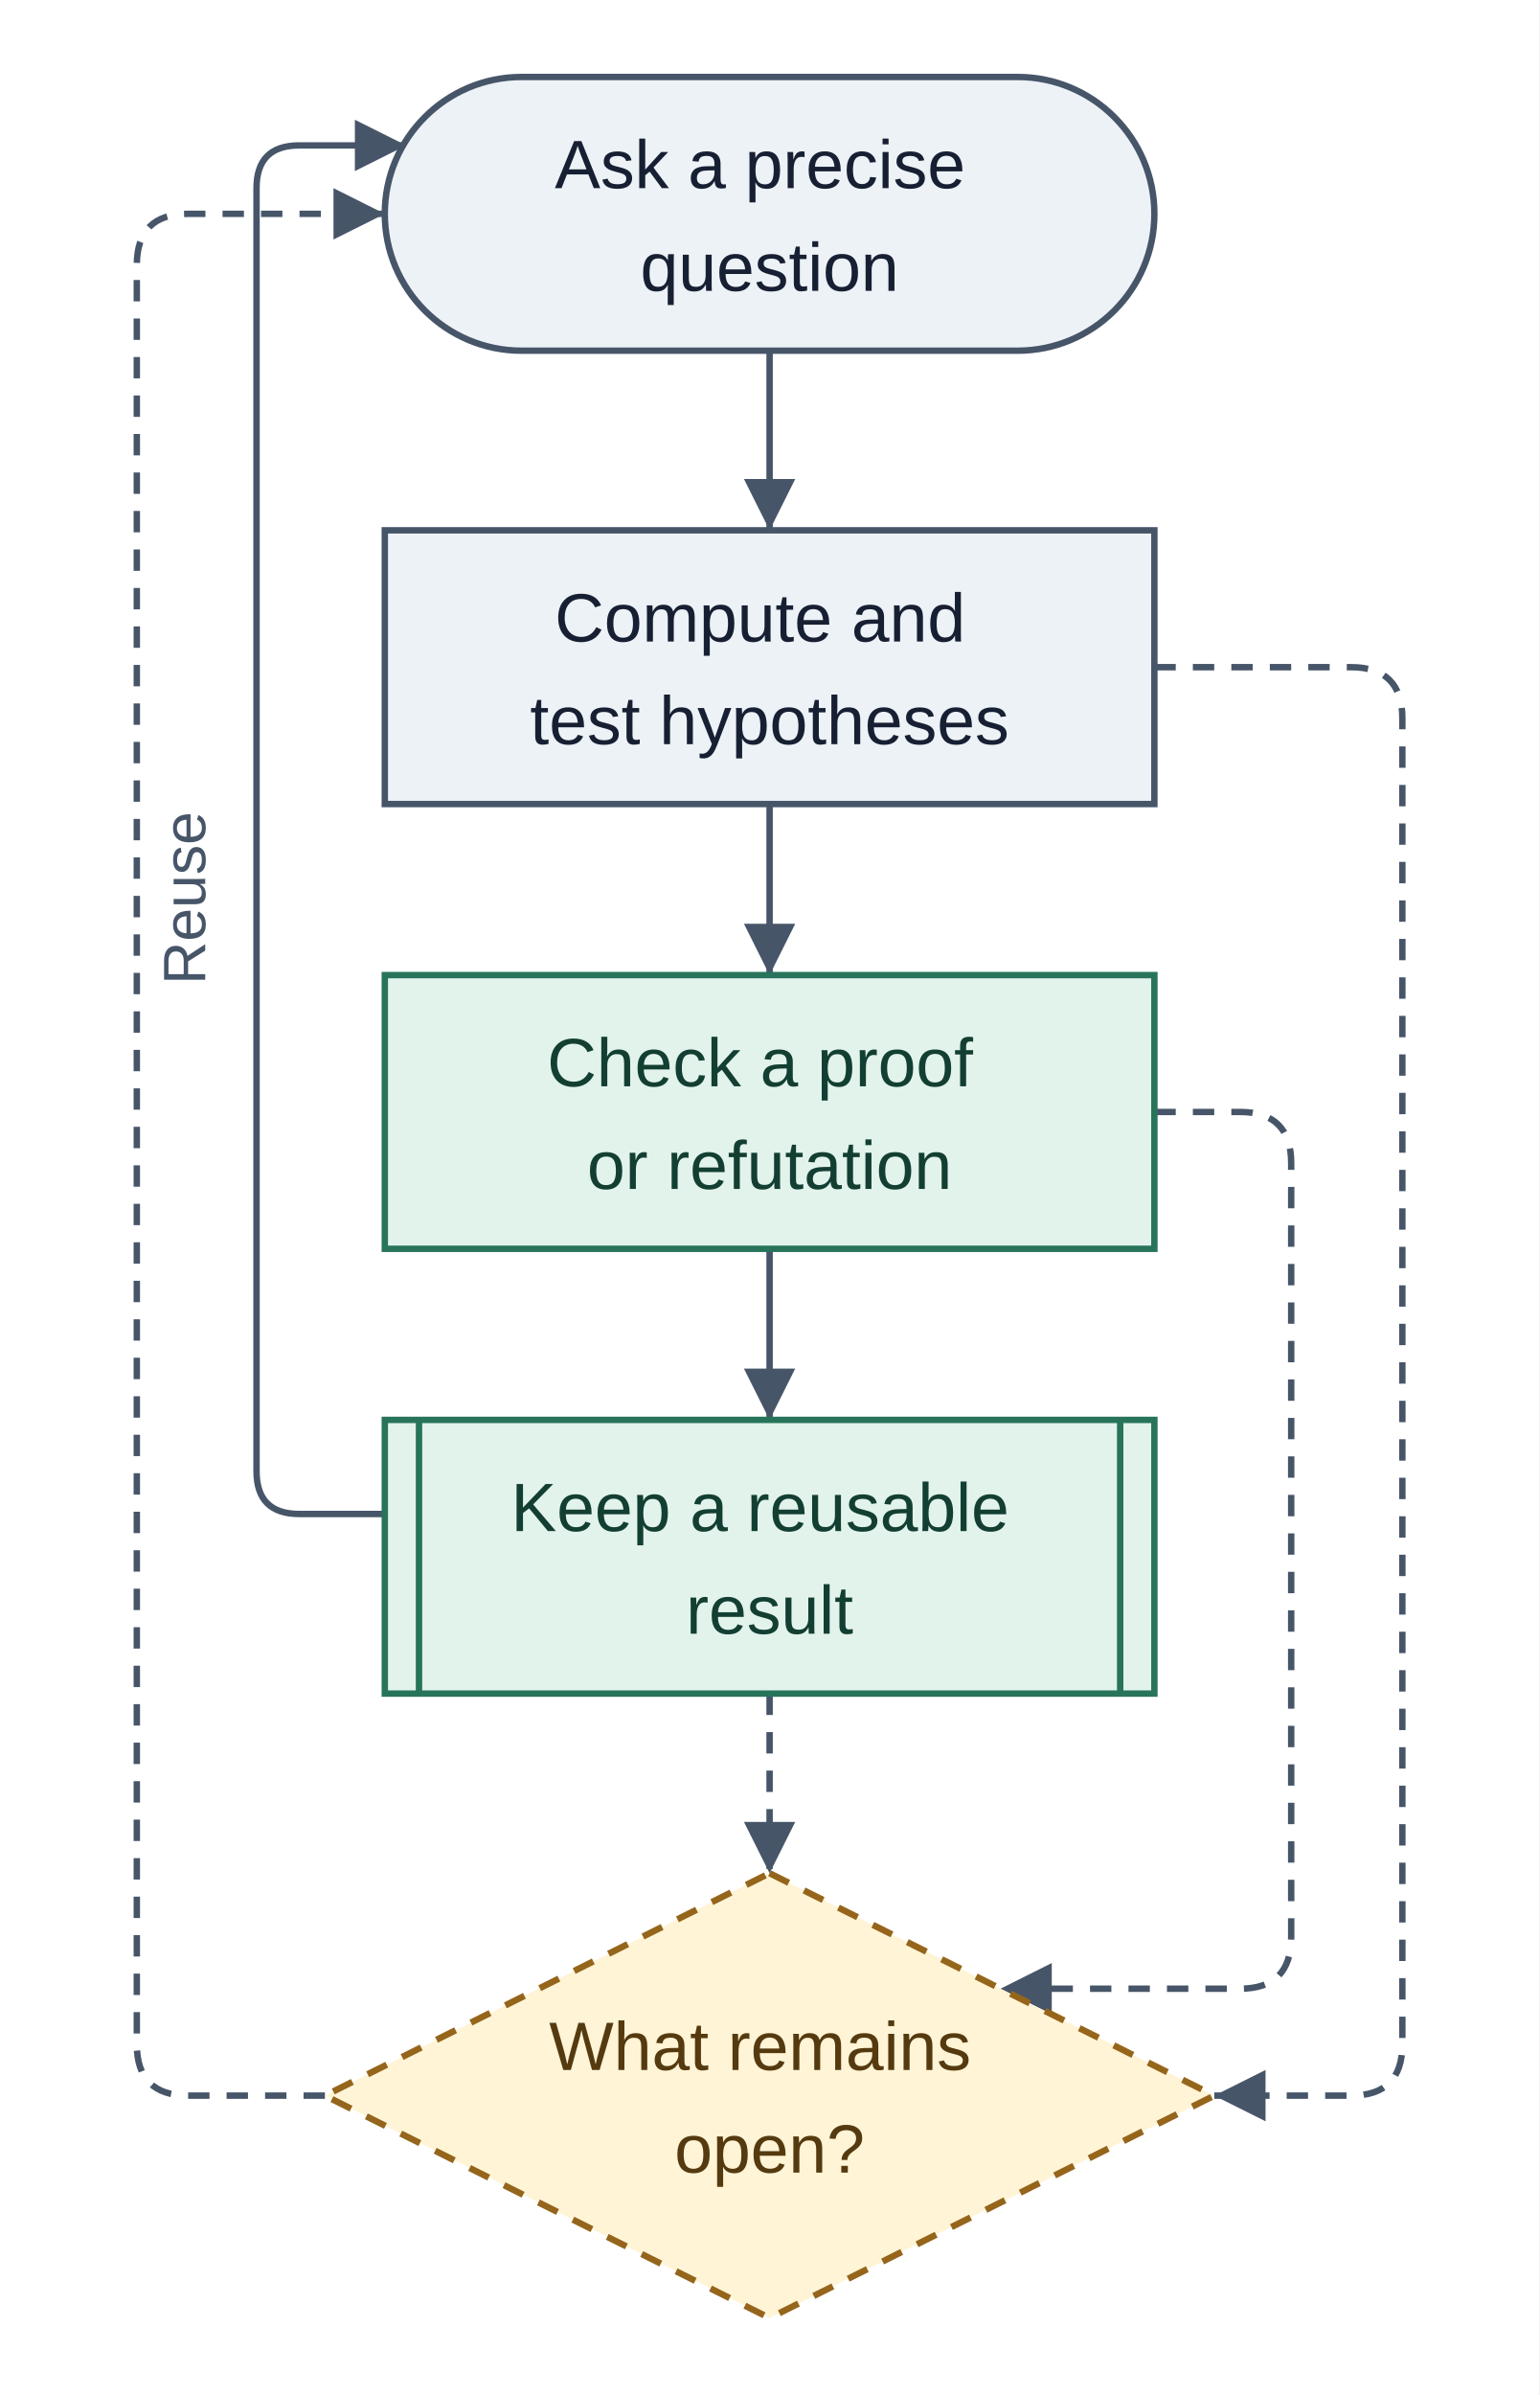
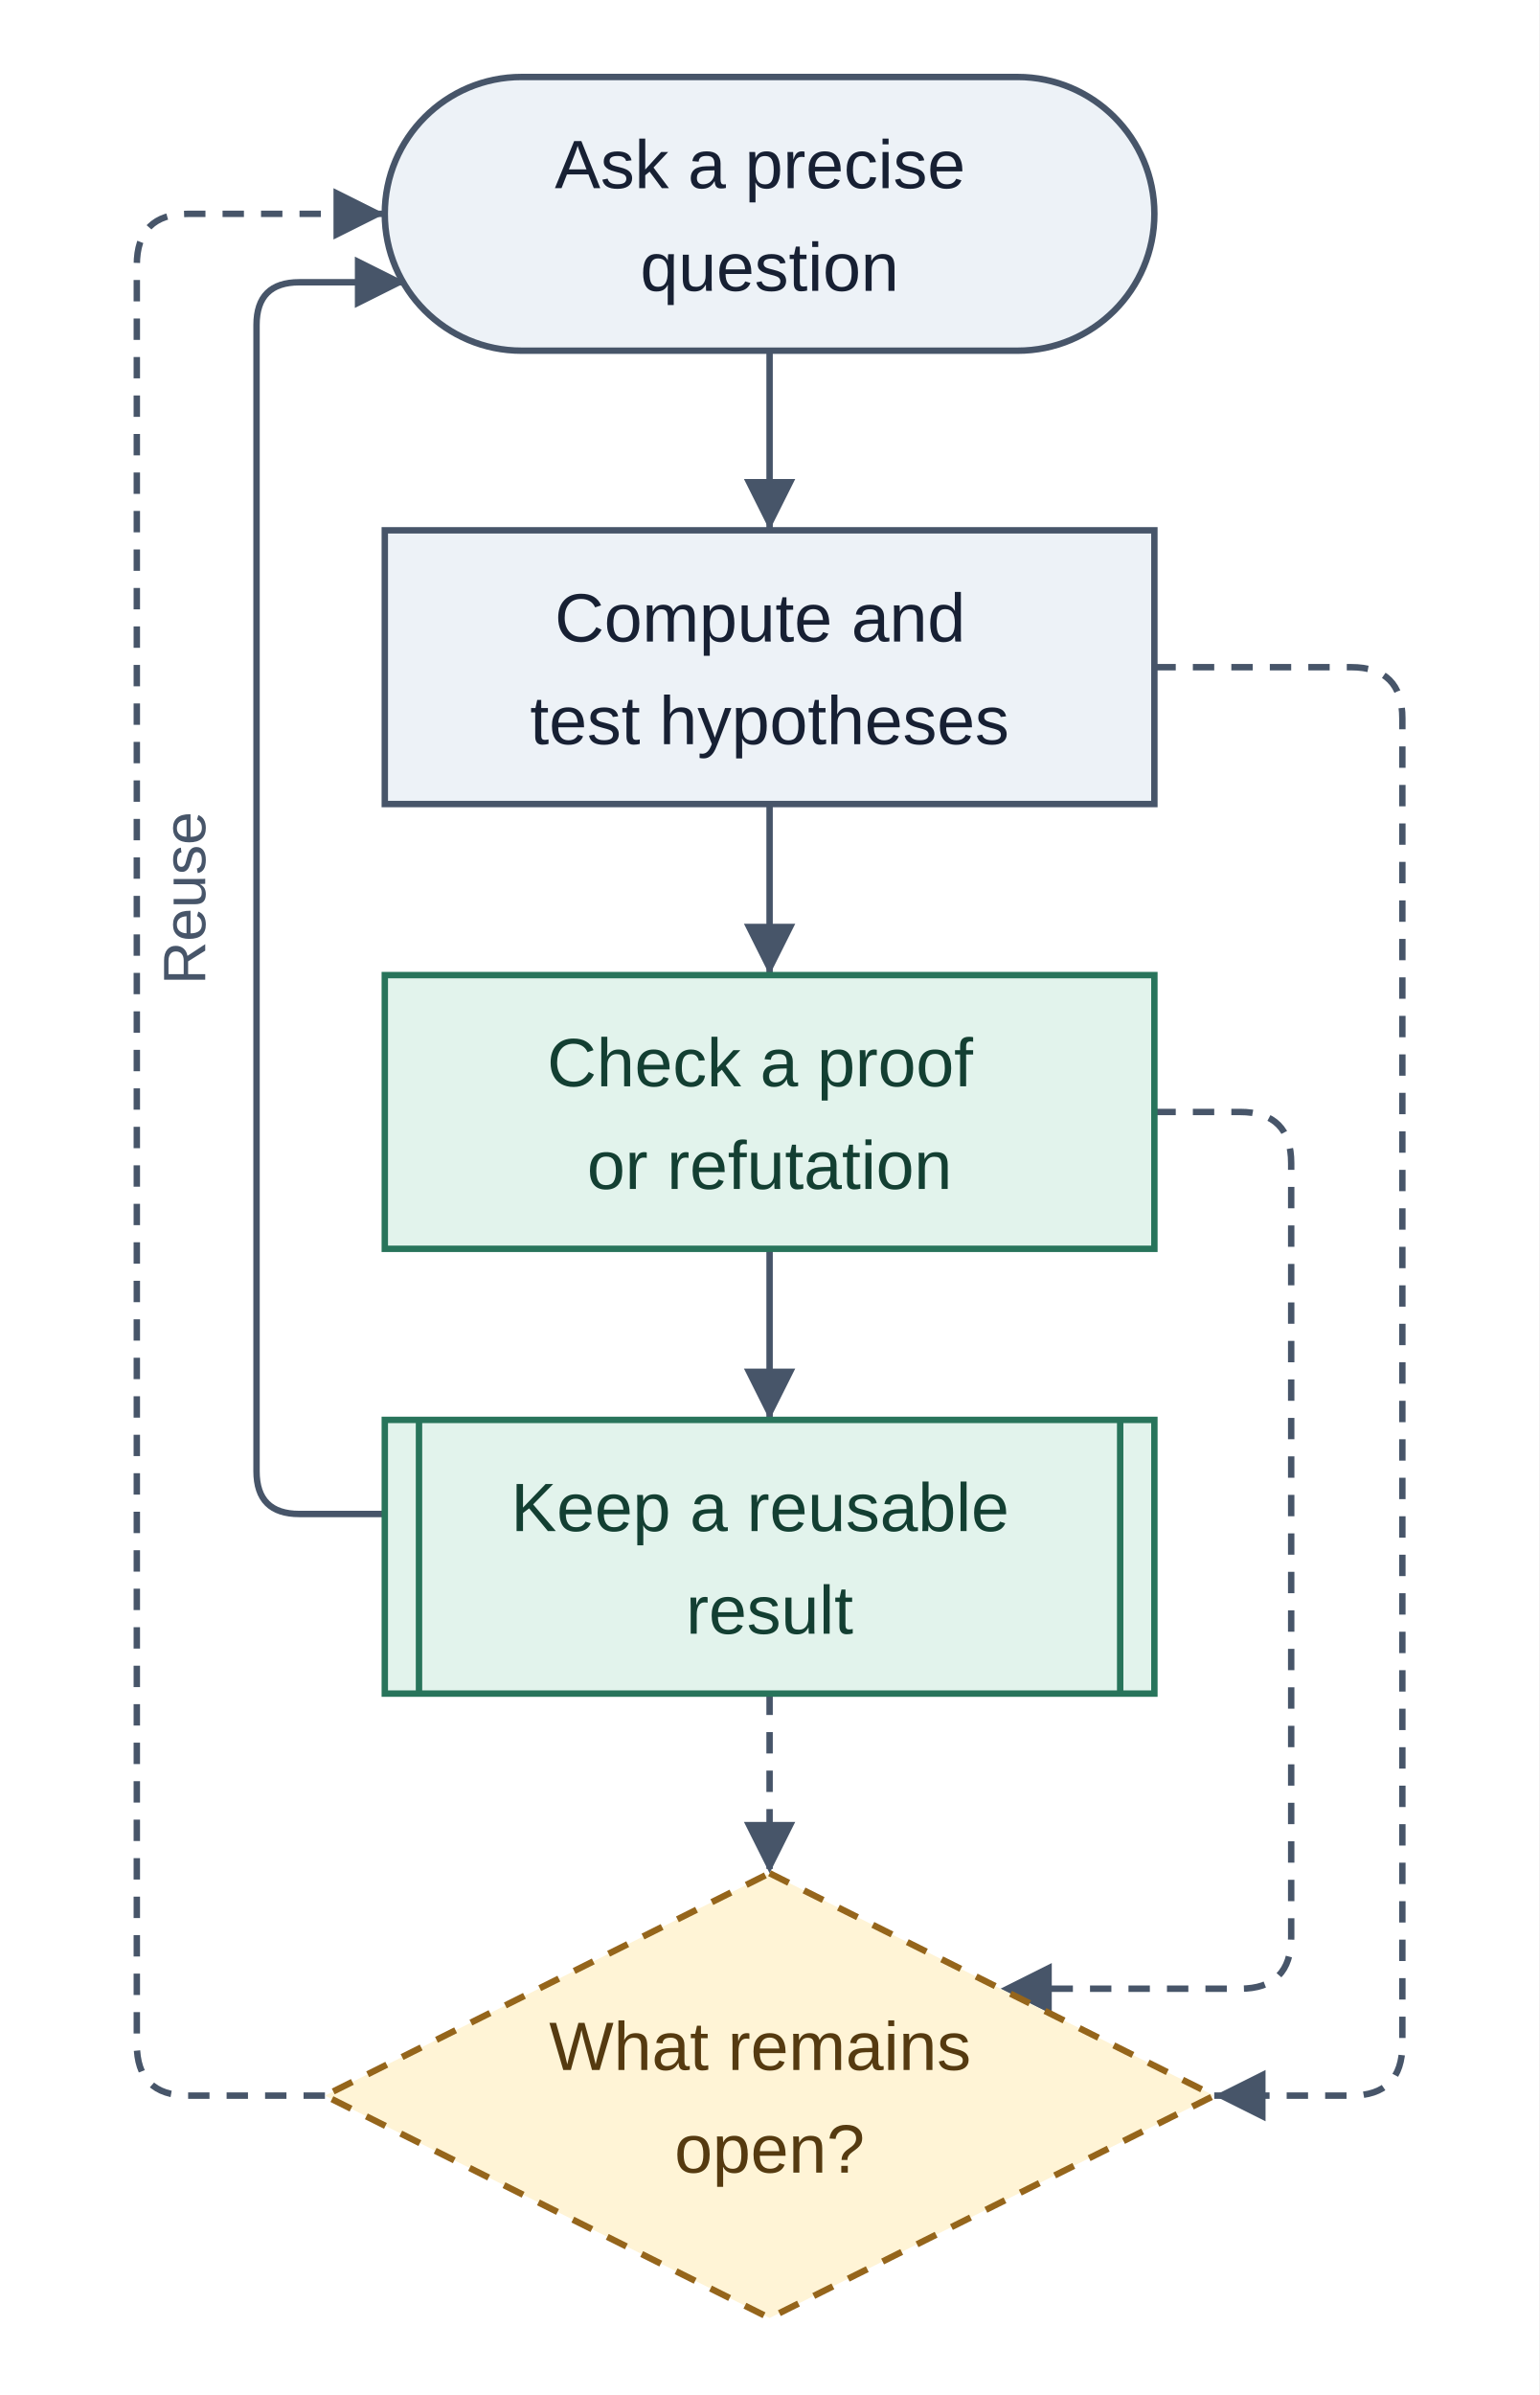
<svg xmlns="http://www.w3.org/2000/svg" width="360" height="560" viewBox="0 0 360 560" role="img" aria-labelledby="title description">
  <defs>
    <marker id="arrow" markerWidth="8" markerHeight="8" refX="8" refY="4" orient="auto">
      <path d="M0 0 L8 4 L0 8 Z" fill="#475569" />
    </marker>
  </defs>
  <rect width="360" height="560" fill="#ffffff" />
  <g fill="none" stroke="#475569" stroke-width="1.5" marker-end="url(#arrow)">
    <path id="question-to-test" d="M180 82 V124" />
    <path id="test-to-check" d="M180 188 V228" />
    <path id="check-to-result" d="M180 292 V332" />
-     <path id="result-to-question" d="M90 354 H70 Q60 354 60 344 V44 Q60 34 70 34 H95" />
+     <path id="result-to-question" d="M90 354 H70 Q60 354 60 344 V76 Q60 66 70 66 H95" />
    <g stroke-dasharray="5 4">
      <path id="result-to-open" d="M180 396 V438" />
      <path id="test-to-open" d="M270 156 H316 Q328 156 328 168 V478 Q328 490 316 490 H284" />
      <path id="check-to-open" d="M270 260 H290 Q302 260 302 272 V453 Q302 465 290 465 H234" />
      <path id="open-to-question" d="M76 490 H44 Q32 490 32 478 V62 Q32 50 44 50 H90" />
    </g>
  </g>
  <g font-family="Arial, Helvetica, sans-serif" font-size="16" text-anchor="middle" stroke-width="1.5">
    <text x="48" y="210" transform="rotate(-90 48 210)" font-size="14" fill="#475569">Reuse</text>
    <g id="question">
      <rect x="90" y="18" width="180" height="64" rx="32" fill="#edf2f7" stroke="#475569" />
      <text x="180" y="44" fill="#172033">
        <tspan x="180">Ask a precise</tspan>
        <tspan x="180" dy="24">question</tspan>
      </text>
    </g>
    <g id="test">
      <rect x="90" y="124" width="180" height="64" fill="#edf2f7" stroke="#475569" />
      <text x="180" y="150" fill="#172033">
        <tspan x="180">Compute and</tspan>
        <tspan x="180" dy="24">test hypotheses</tspan>
      </text>
    </g>
    <g id="check">
      <rect x="90" y="228" width="180" height="64" fill="#e2f3ec" stroke="#28745b" />
      <text x="180" y="254" fill="#133f32">
        <tspan x="180">Check a proof</tspan>
        <tspan x="180" dy="24">or refutation</tspan>
      </text>
    </g>
    <g id="result">
      <rect x="90" y="332" width="180" height="64" fill="#e2f3ec" stroke="#28745b" />
      <path d="M98 332 V396 M262 332 V396" stroke="#28745b" />
      <text x="180" y="358" fill="#133f32">
        <tspan x="180">Keep a reusable</tspan>
        <tspan x="180" dy="24">result</tspan>
      </text>
    </g>
    <g id="open">
      <path d="M180 438 L284 490 L180 542 L76 490 Z" fill="#fff4d6" stroke="#95651b" stroke-dasharray="5 4" />
      <text x="180" y="484" fill="#553a10">
        <tspan x="180">What remains</tspan>
        <tspan x="180" dy="24">open?</tspan>
      </text>
    </g>
  </g>
</svg>
